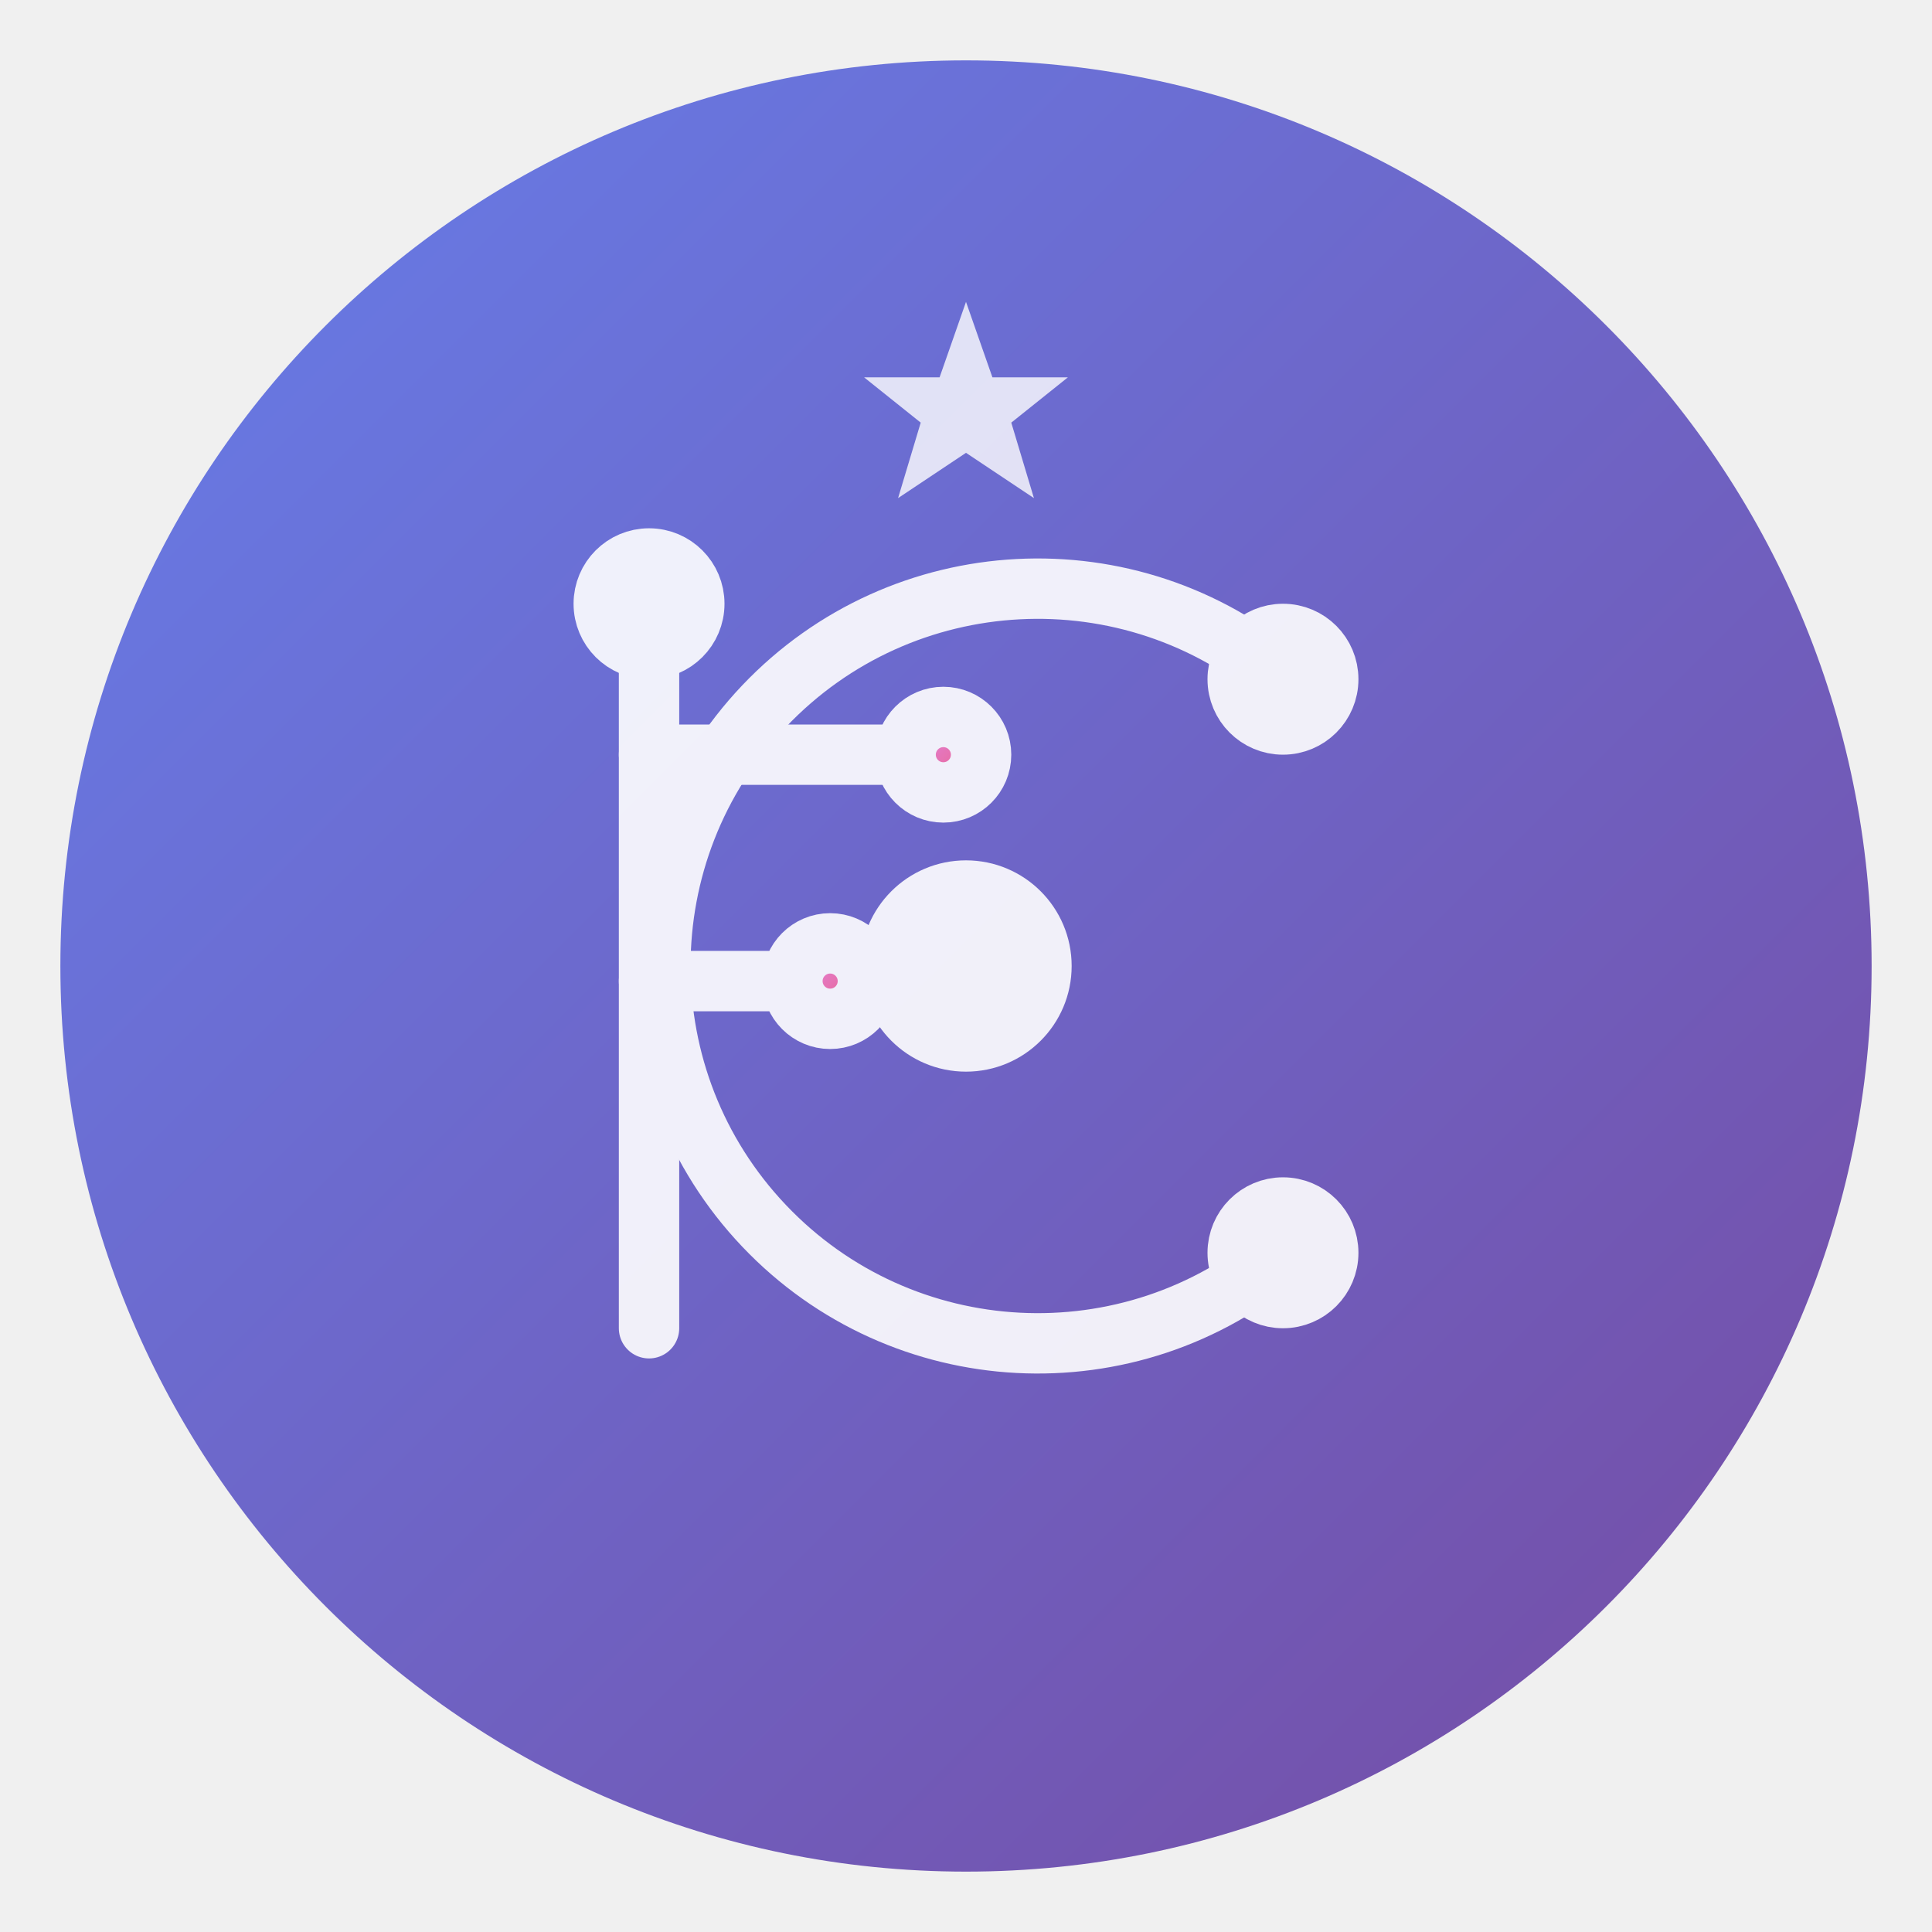
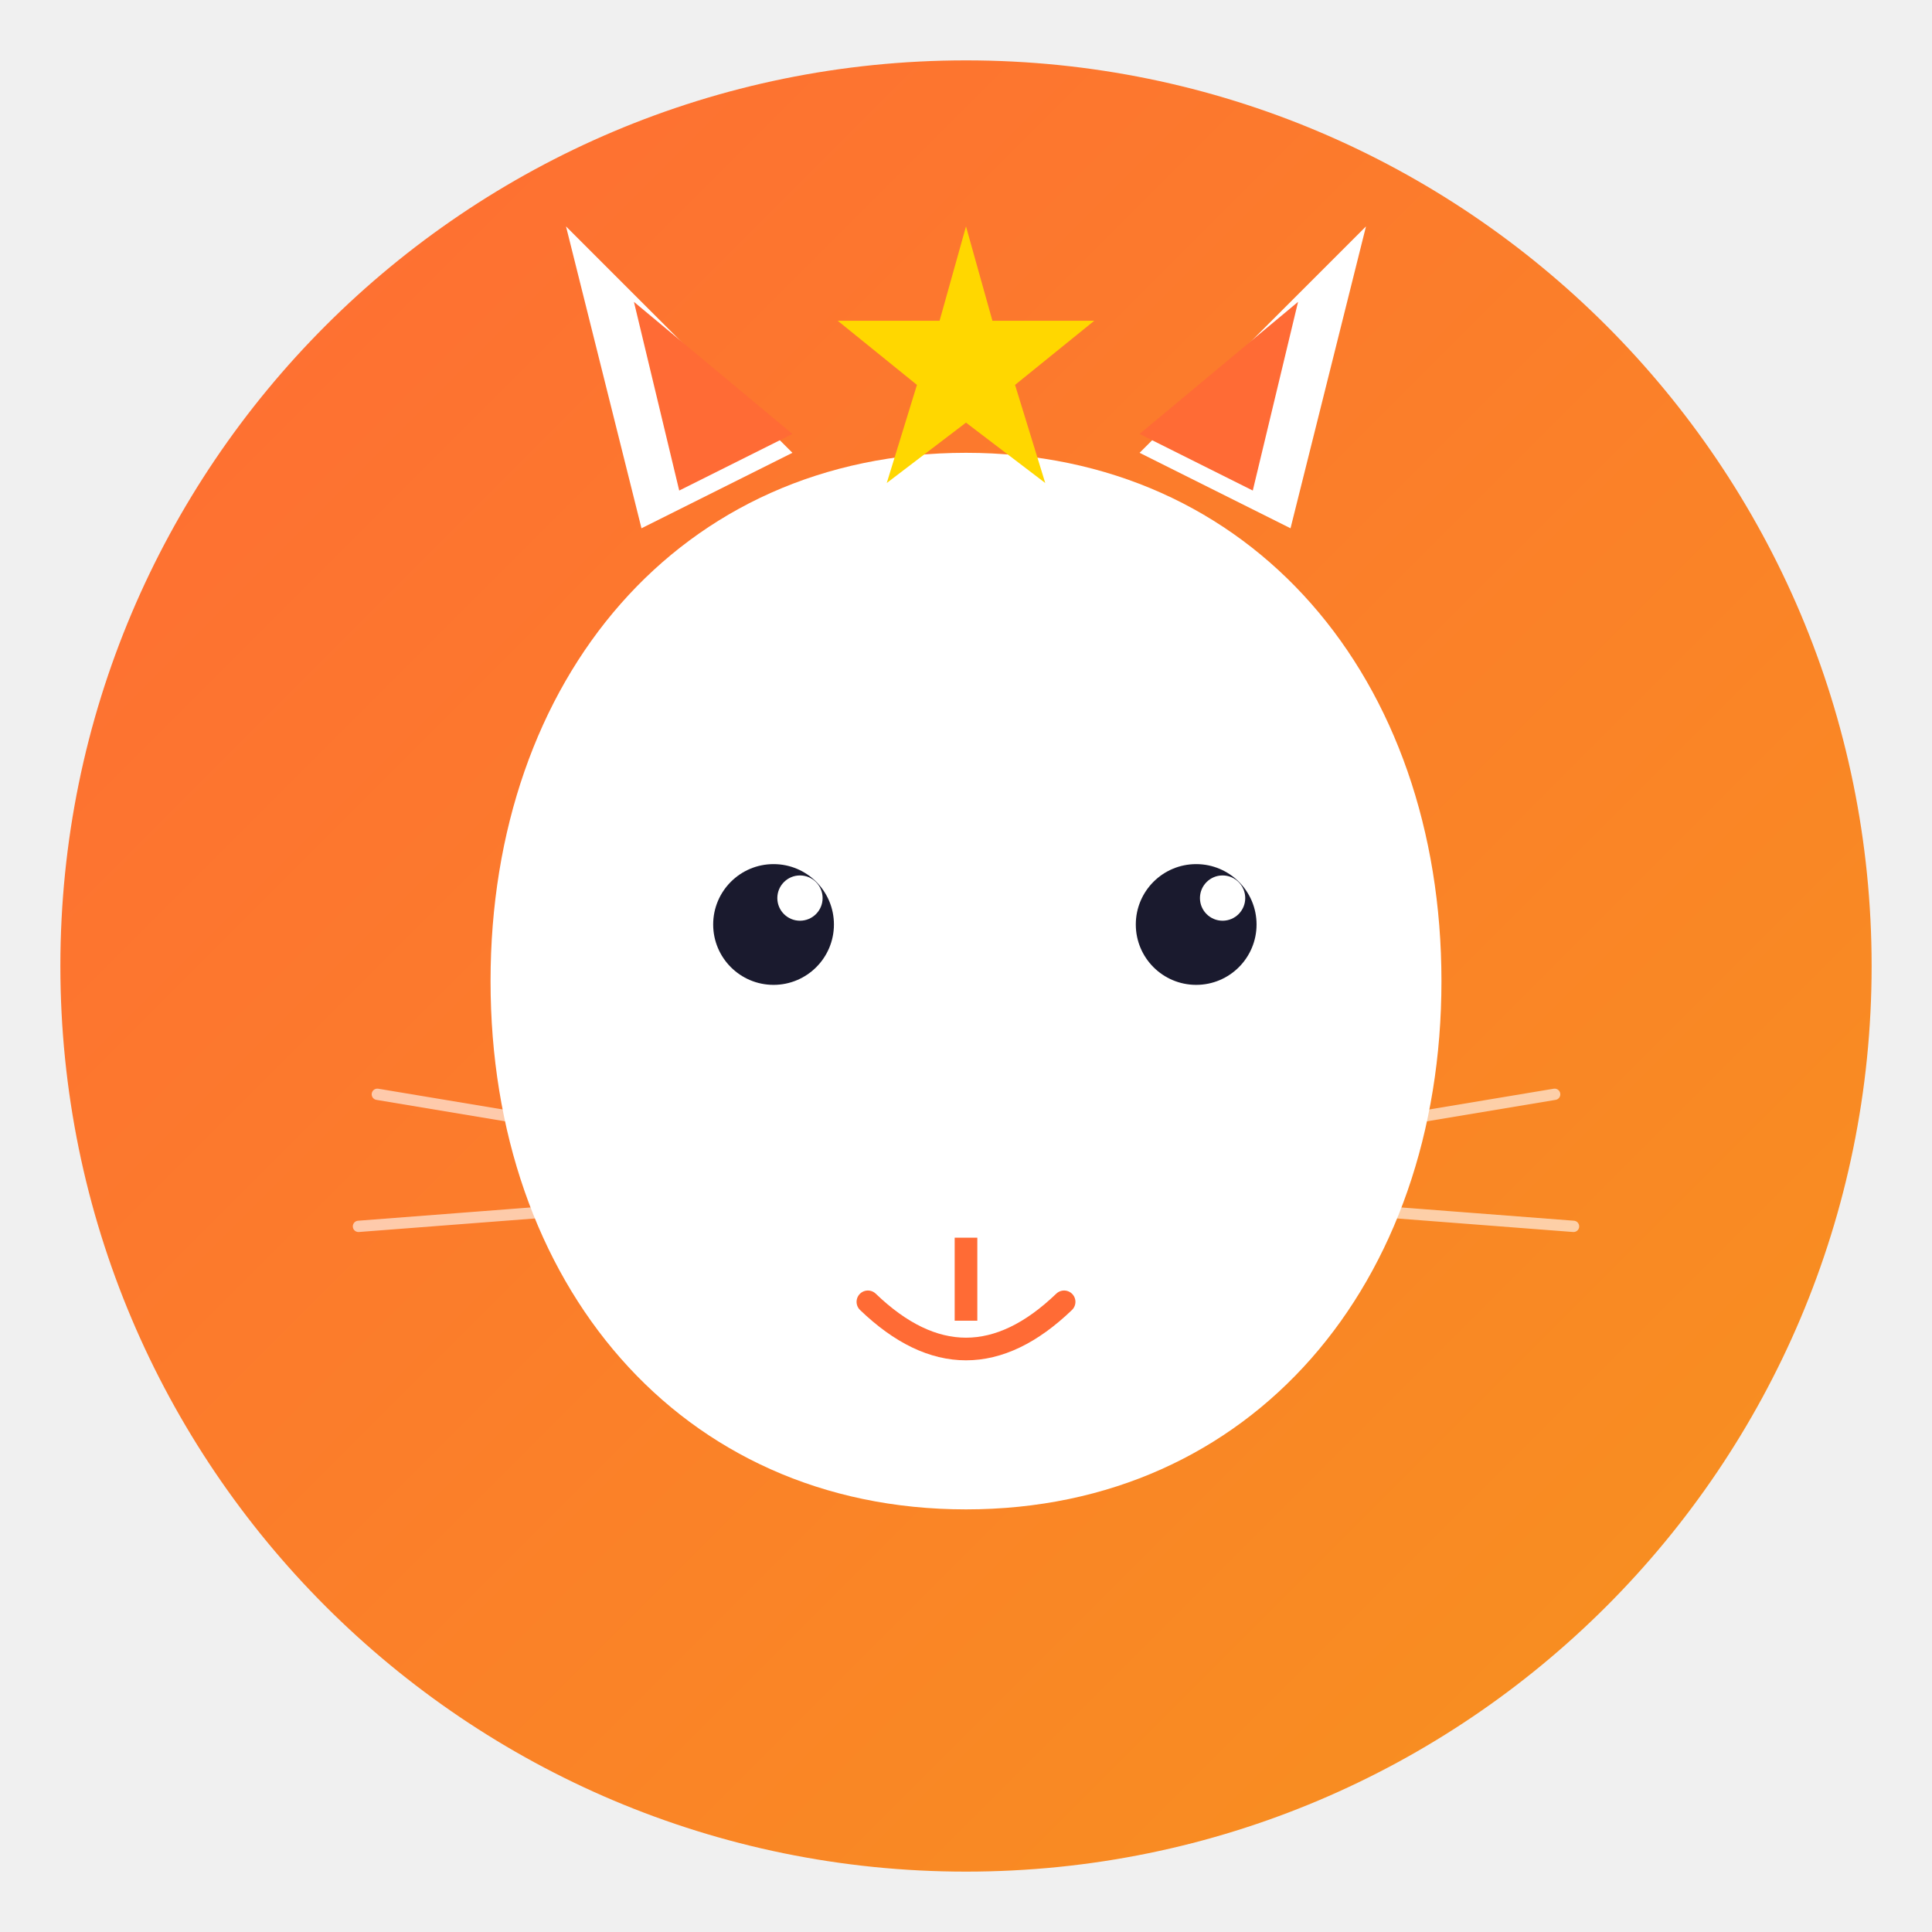
<svg xmlns="http://www.w3.org/2000/svg" viewBox="0 0 512 512">
  <defs>
    <linearGradient id="grad1" x1="0%" y1="0%" x2="100%" y2="100%">
-       <stop offset="0%" style="stop-color:#667eea;stop-opacity:1" />
-       <stop offset="100%" style="stop-color:#764ba2;stop-opacity:1" />
-     </linearGradient>
-     <linearGradient id="grad2" x1="0%" y1="0%" x2="100%" y2="100%">
-       <stop offset="0%" style="stop-color:#f093fb;stop-opacity:1" />
-       <stop offset="100%" style="stop-color:#f5576c;stop-opacity:1" />
+       <stop offset="0%" style="stop-color:#FF6B35;stop-opacity:1" />
+       <stop offset="100%" style="stop-color:#F7931E;stop-opacity:1" />
    </linearGradient>
  </defs>
  <circle cx="256" cy="256" r="240" fill="url(#grad1)" />
-   <g fill="none" stroke="white" stroke-width="16" stroke-linecap="round" opacity="0.9">
-     <path d="M 340 180 A 100 100 0 1 0 340 332" />
-     <circle cx="340" cy="180" r="12" fill="white" />
-     <circle cx="340" cy="332" r="12" fill="white" />
-     <path d="M 172 160 L 172 352" />
-     <path d="M 172 200 L 250 200" />
-     <path d="M 172 260 L 220 260" />
-     <circle cx="172" cy="160" r="12" fill="white" />
-     <circle cx="250" cy="200" r="10" fill="url(#grad2)" />
-     <circle cx="220" cy="260" r="10" fill="url(#grad2)" />
-     <circle cx="256" cy="256" r="20" fill="white" />
+   <g fill="#FFFFFF">
+     <path d="M256 120 C180 120 130 180 130 260 C130 340 180 400 256 400 C332 400 382 340 382 260 C382 180 332 120 256 120Z" />
+     <path d="M170 140 L150 60 L210 120Z" />
+     <path d="M342 140 L362 60 L302 120Z" />
+     <path d="M180 130 L168 80 L210 115Z" fill="#FF6B35" />
+     <path d="M332 130 L344 80 L302 115Z" fill="#FF6B35" />
+     <ellipse cx="200" cy="240" rx="28" ry="35" />
+     <ellipse cx="312" cy="240" rx="28" ry="35" />
+     <circle cx="205" cy="245" r="16" fill="#1a1a2e" />
+     <circle cx="317" cy="245" r="16" fill="#1a1a2e" />
+     <circle cx="212" cy="238" r="6" fill="white" />
+     <circle cx="324" cy="238" r="6" fill="white" />
+     <ellipse cx="256" cy="310" rx="22" ry="18" />
+     <path d="M256 328 L256 350" stroke="#FF6B35" stroke-width="6" fill="none" />
+     <path d="M230 345 Q256 370 282 345" stroke="#FF6B35" stroke-width="6" fill="none" stroke-linecap="round" />
+     <g stroke="#FFFFFF" stroke-width="3" stroke-linecap="round" opacity="0.6">
+       <line x1="160" y1="300" x2="100" y2="290" />
+       <line x1="160" y1="320" x2="95" y2="325" />
+       <line x1="352" y1="300" x2="412" y2="290" />
+       <line x1="352" y1="320" x2="417" y2="325" />
+     </g>
  </g>
-   <g fill="white" opacity="0.8">
-     <polygon points="256,80 263,100 283,100 268,112 274,132 256,120 238,132 244,112 229,100 249,100" />
+   <g fill="#FFD700">
+     <polygon points="256,60 263,85 290,85 269,102 277,128 256,112 235,128 243,102 222,85 249,85" />
  </g>
</svg>
